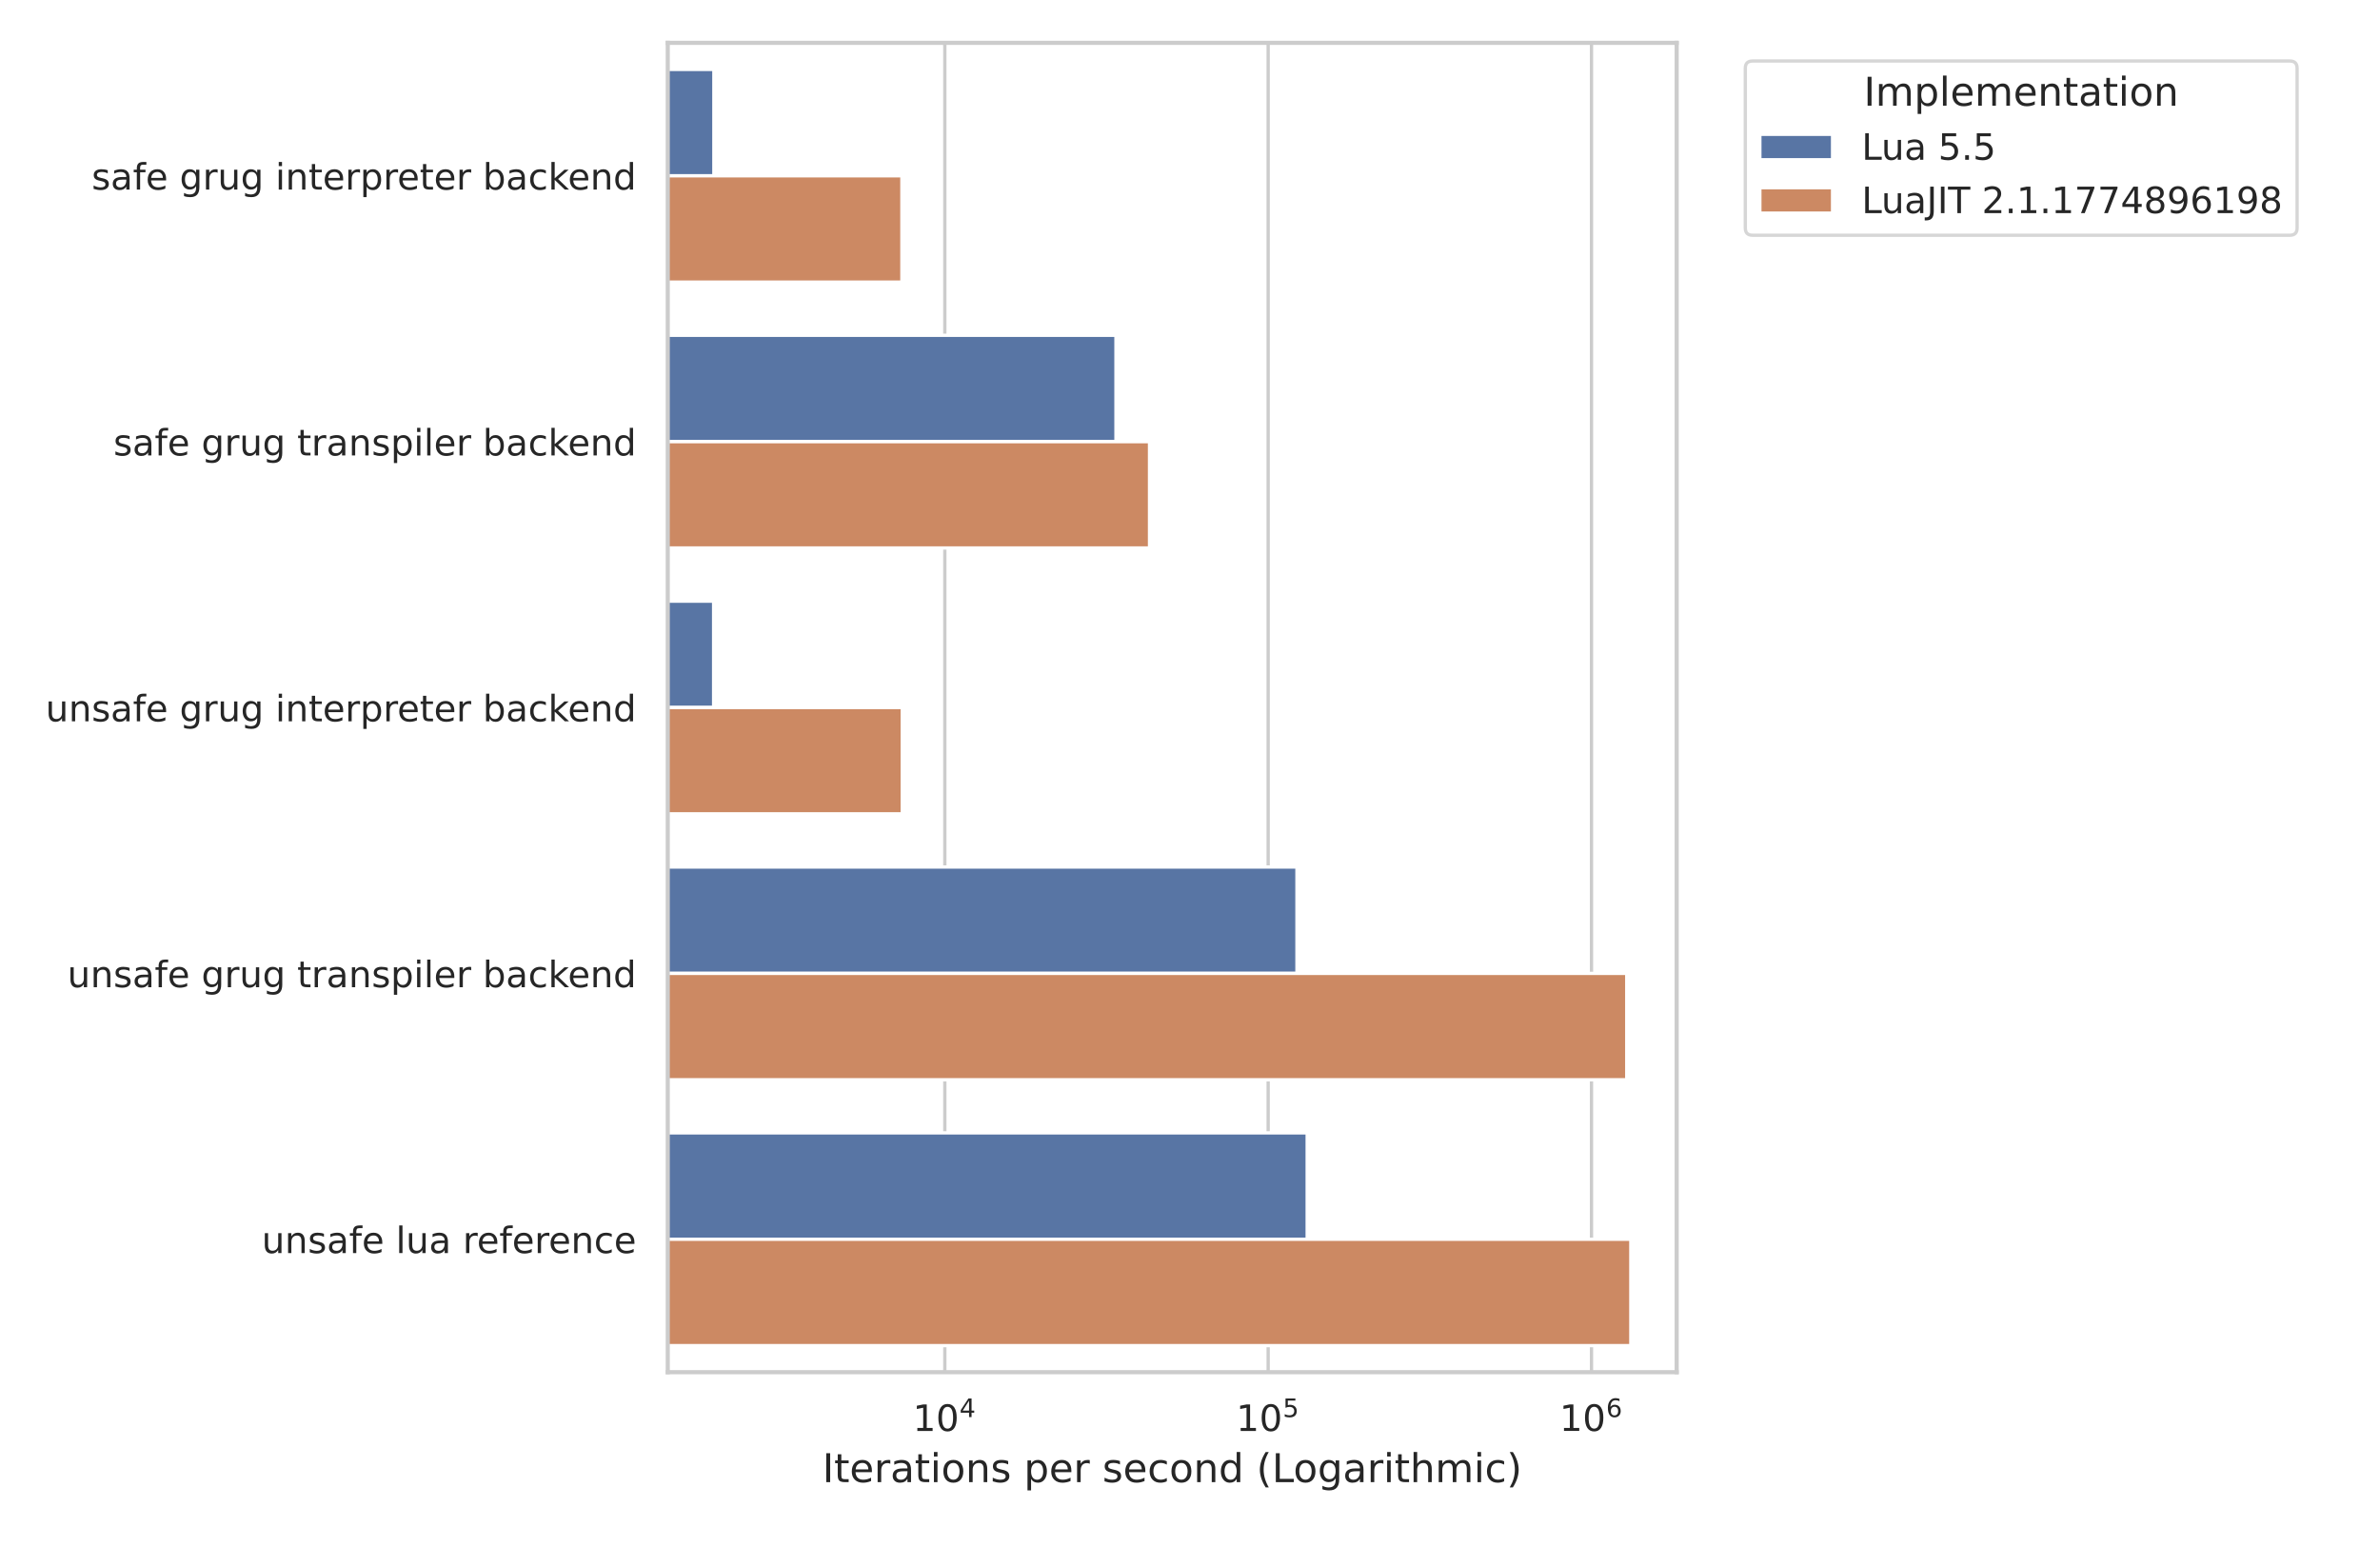
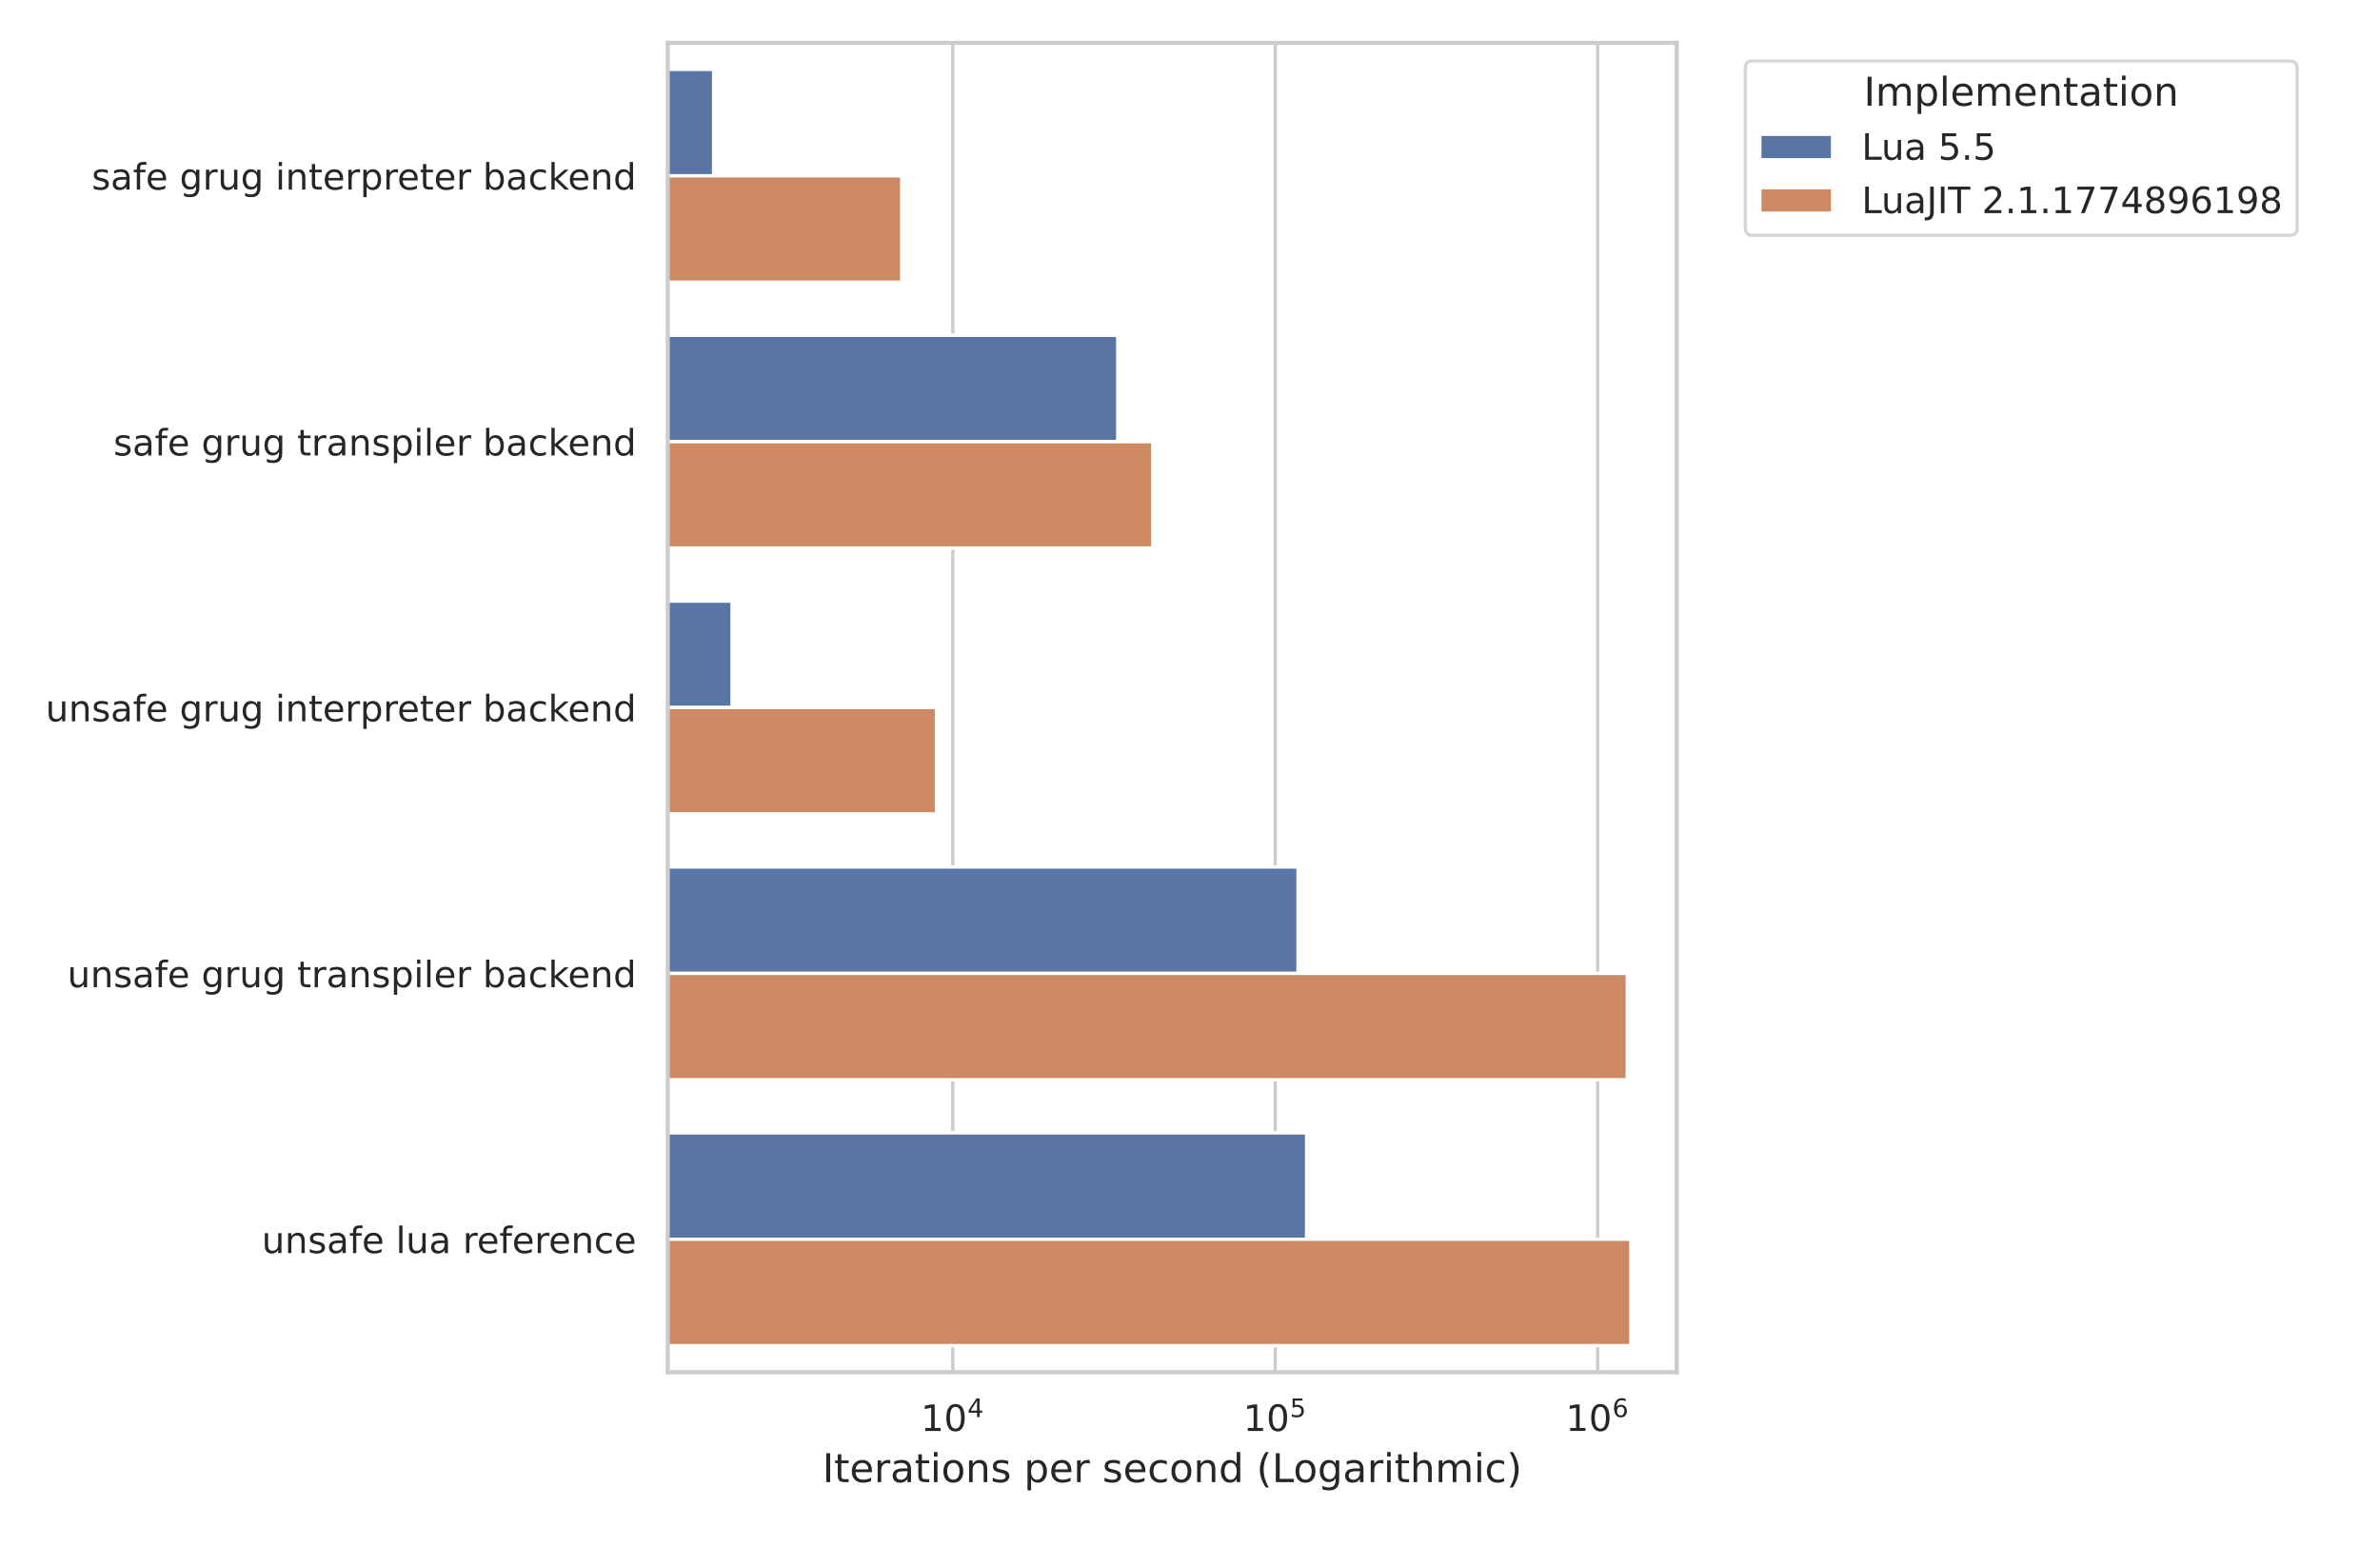
<svg xmlns="http://www.w3.org/2000/svg" xmlns:xlink="http://www.w3.org/1999/xlink" width="720pt" height="468pt" viewBox="0 0 720 468" version="1.1">
  <defs>
    <style type="text/css">*{stroke-linejoin: round; stroke-linecap: butt}</style>
  </defs>
  <g id="figure_1">
    <g id="patch_1">
      <path d="M 0 468  L 720 468  L 720 0  L 0 0  z " style="fill: #ffffff" />
    </g>
    <g id="axes_1">
      <g id="patch_2">
        <path d="M 202.01 415.116  L 507.23 415.116  L 507.23 12.96  L 202.01 12.96  z " style="fill: #ffffff" />
      </g>
      <g id="matplotlib.axis_1">
        <g id="xtick_1">
          <g id="line2d_1">
-             <path d="M 285.831 415.116  L 285.831 12.96  " clip-path="url(#p0e19751a5c)" style="fill: none; stroke: #cccccc; stroke-linecap: round" />
+             <path d="M 288.245 415.116  L 288.245 12.96  " clip-path="url(#p067766d3be)" style="fill: none; stroke: #cccccc; stroke-linecap: round" />
          </g>
          <g id="text_1">
-             <g style="fill: #262626" transform="translate(276.1511 432.9743) scale(0.11 -0.11)">
+             <g style="fill: #262626" transform="translate(278.5652 432.9743) scale(0.11 -0.11)">
              <defs>
                <path id="DejaVuSans-31" d="M 794 531  L 1825 531  L 1825 4091  L 703 3866  L 703 4441  L 1819 4666  L 2450 4666  L 2450 531  L 3481 531  L 3481 0  L 794 0  L 794 531  z " transform="scale(0.015625)" />
                <path id="DejaVuSans-30" d="M 2034 4250  Q 1547 4250 1301 3770  Q 1056 3291 1056 2328  Q 1056 1369 1301 889  Q 1547 409 2034 409  Q 2525 409 2770 889  Q 3016 1369 3016 2328  Q 3016 3291 2770 3770  Q 2525 4250 2034 4250  z M 2034 4750  Q 2819 4750 3233 4129  Q 3647 3509 3647 2328  Q 3647 1150 3233 529  Q 2819 -91 2034 -91  Q 1250 -91 836 529  Q 422 1150 422 2328  Q 422 3509 836 4129  Q 1250 4750 2034 4750  z " transform="scale(0.015625)" />
                <path id="DejaVuSans-34" d="M 2419 4116  L 825 1625  L 2419 1625  L 2419 4116  z M 2253 4666  L 3047 4666  L 3047 1625  L 3713 1625  L 3713 1100  L 3047 1100  L 3047 0  L 2419 0  L 2419 1100  L 313 1100  L 313 1709  L 2253 4666  z " transform="scale(0.015625)" />
              </defs>
              <use xlink:href="#DejaVuSans-31" transform="translate(0 0.684375)" />
              <use xlink:href="#DejaVuSans-30" transform="translate(63.62305 0.684375)" />
              <use xlink:href="#DejaVuSans-34" transform="translate(128.2031 38.96563) scale(0.7)" />
            </g>
          </g>
        </g>
        <g id="xtick_2">
          <g id="line2d_2">
-             <path d="M 383.644 415.116  L 383.644 12.96  " clip-path="url(#p0e19751a5c)" style="fill: none; stroke: #cccccc; stroke-linecap: round" />
+             <path d="M 385.788 415.116  L 385.788 12.96  " clip-path="url(#p067766d3be)" style="fill: none; stroke: #cccccc; stroke-linecap: round" />
          </g>
          <g id="text_2">
-             <g style="fill: #262626" transform="translate(373.9638 432.9743) scale(0.11 -0.11)">
+             <g style="fill: #262626" transform="translate(376.1084 432.9743) scale(0.11 -0.11)">
              <defs>
                <path id="DejaVuSans-35" d="M 691 4666  L 3169 4666  L 3169 4134  L 1269 4134  L 1269 2991  Q 1406 3038 1543 3061  Q 1681 3084 1819 3084  Q 2600 3084 3056 2656  Q 3513 2228 3513 1497  Q 3513 744 3044 326  Q 2575 -91 1722 -91  Q 1428 -91 1123 -41  Q 819 9 494 109  L 494 744  Q 775 591 1075 516  Q 1375 441 1709 441  Q 2250 441 2565 725  Q 2881 1009 2881 1497  Q 2881 1984 2565 2268  Q 2250 2553 1709 2553  Q 1456 2553 1204 2497  Q 953 2441 691 2322  L 691 4666  z " transform="scale(0.015625)" />
              </defs>
              <use xlink:href="#DejaVuSans-31" transform="translate(0 0.684375)" />
              <use xlink:href="#DejaVuSans-30" transform="translate(63.62305 0.684375)" />
              <use xlink:href="#DejaVuSans-35" transform="translate(128.2031 38.96563) scale(0.7)" />
            </g>
          </g>
        </g>
        <g id="xtick_3">
          <g id="line2d_3">
-             <path d="M 481.457 415.116  L 481.457 12.96  " clip-path="url(#p0e19751a5c)" style="fill: none; stroke: #cccccc; stroke-linecap: round" />
+             <path d="M 483.332 415.116  L 483.332 12.96  " clip-path="url(#p067766d3be)" style="fill: none; stroke: #cccccc; stroke-linecap: round" />
          </g>
          <g id="text_3">
-             <g style="fill: #262626" transform="translate(471.7766 432.9743) scale(0.11 -0.11)">
+             <g style="fill: #262626" transform="translate(473.6516 432.9743) scale(0.11 -0.11)">
              <defs>
                <path id="DejaVuSans-36" d="M 2113 2584  Q 1688 2584 1439 2293  Q 1191 2003 1191 1497  Q 1191 994 1439 701  Q 1688 409 2113 409  Q 2538 409 2786 701  Q 3034 994 3034 1497  Q 3034 2003 2786 2293  Q 2538 2584 2113 2584  z M 3366 4563  L 3366 3988  Q 3128 4100 2886 4159  Q 2644 4219 2406 4219  Q 1781 4219 1451 3797  Q 1122 3375 1075 2522  Q 1259 2794 1537 2939  Q 1816 3084 2150 3084  Q 2853 3084 3261 2657  Q 3669 2231 3669 1497  Q 3669 778 3244 343  Q 2819 -91 2113 -91  Q 1303 -91 875 529  Q 447 1150 447 2328  Q 447 3434 972 4092  Q 1497 4750 2381 4750  Q 2619 4750 2861 4703  Q 3103 4656 3366 4563  z " transform="scale(0.015625)" />
              </defs>
              <use xlink:href="#DejaVuSans-31" transform="translate(0 0.765625)" />
              <use xlink:href="#DejaVuSans-30" transform="translate(63.62305 0.765625)" />
              <use xlink:href="#DejaVuSans-36" transform="translate(128.2031 39.04688) scale(0.7)" />
            </g>
          </g>
        </g>
        <g id="xtick_4" />
        <g id="xtick_5" />
        <g id="xtick_6" />
        <g id="xtick_7" />
        <g id="xtick_8" />
        <g id="xtick_9" />
        <g id="xtick_10" />
        <g id="xtick_11" />
        <g id="xtick_12" />
        <g id="xtick_13" />
        <g id="xtick_14" />
        <g id="xtick_15" />
        <g id="xtick_16" />
        <g id="xtick_17" />
        <g id="xtick_18" />
        <g id="xtick_19" />
        <g id="xtick_20" />
        <g id="xtick_21" />
        <g id="xtick_22" />
        <g id="xtick_23" />
        <g id="xtick_24" />
        <g id="xtick_25" />
        <g id="xtick_26" />
        <g id="xtick_27" />
        <g id="text_4">
          <g style="fill: #262626" transform="translate(248.7809 448.3801) scale(0.12 -0.12)">
            <defs>
              <path id="DejaVuSans-49" d="M 628 4666  L 1259 4666  L 1259 0  L 628 0  L 628 4666  z " transform="scale(0.015625)" />
              <path id="DejaVuSans-74" d="M 1172 4494  L 1172 3500  L 2356 3500  L 2356 3053  L 1172 3053  L 1172 1153  Q 1172 725 1289 603  Q 1406 481 1766 481  L 2356 481  L 2356 0  L 1766 0  Q 1100 0 847 248  Q 594 497 594 1153  L 594 3053  L 172 3053  L 172 3500  L 594 3500  L 594 4494  L 1172 4494  z " transform="scale(0.015625)" />
              <path id="DejaVuSans-65" d="M 3597 1894  L 3597 1613  L 953 1613  Q 991 1019 1311 708  Q 1631 397 2203 397  Q 2534 397 2845 478  Q 3156 559 3463 722  L 3463 178  Q 3153 47 2828 -22  Q 2503 -91 2169 -91  Q 1331 -91 842 396  Q 353 884 353 1716  Q 353 2575 817 3079  Q 1281 3584 2069 3584  Q 2775 3584 3186 3129  Q 3597 2675 3597 1894  z M 3022 2063  Q 3016 2534 2758 2815  Q 2500 3097 2075 3097  Q 1594 3097 1305 2825  Q 1016 2553 972 2059  L 3022 2063  z " transform="scale(0.015625)" />
              <path id="DejaVuSans-72" d="M 2631 2963  Q 2534 3019 2420 3045  Q 2306 3072 2169 3072  Q 1681 3072 1420 2755  Q 1159 2438 1159 1844  L 1159 0  L 581 0  L 581 3500  L 1159 3500  L 1159 2956  Q 1341 3275 1631 3429  Q 1922 3584 2338 3584  Q 2397 3584 2469 3576  Q 2541 3569 2628 3553  L 2631 2963  z " transform="scale(0.015625)" />
              <path id="DejaVuSans-61" d="M 2194 1759  Q 1497 1759 1228 1600  Q 959 1441 959 1056  Q 959 750 1161 570  Q 1363 391 1709 391  Q 2188 391 2477 730  Q 2766 1069 2766 1631  L 2766 1759  L 2194 1759  z M 3341 1997  L 3341 0  L 2766 0  L 2766 531  Q 2569 213 2275 61  Q 1981 -91 1556 -91  Q 1019 -91 701 211  Q 384 513 384 1019  Q 384 1609 779 1909  Q 1175 2209 1959 2209  L 2766 2209  L 2766 2266  Q 2766 2663 2505 2880  Q 2244 3097 1772 3097  Q 1472 3097 1187 3025  Q 903 2953 641 2809  L 641 3341  Q 956 3463 1253 3523  Q 1550 3584 1831 3584  Q 2591 3584 2966 3190  Q 3341 2797 3341 1997  z " transform="scale(0.015625)" />
              <path id="DejaVuSans-69" d="M 603 3500  L 1178 3500  L 1178 0  L 603 0  L 603 3500  z M 603 4863  L 1178 4863  L 1178 4134  L 603 4134  L 603 4863  z " transform="scale(0.015625)" />
              <path id="DejaVuSans-6f" d="M 1959 3097  Q 1497 3097 1228 2736  Q 959 2375 959 1747  Q 959 1119 1226 758  Q 1494 397 1959 397  Q 2419 397 2687 759  Q 2956 1122 2956 1747  Q 2956 2369 2687 2733  Q 2419 3097 1959 3097  z M 1959 3584  Q 2709 3584 3137 3096  Q 3566 2609 3566 1747  Q 3566 888 3137 398  Q 2709 -91 1959 -91  Q 1206 -91 779 398  Q 353 888 353 1747  Q 353 2609 779 3096  Q 1206 3584 1959 3584  z " transform="scale(0.015625)" />
              <path id="DejaVuSans-6e" d="M 3513 2113  L 3513 0  L 2938 0  L 2938 2094  Q 2938 2591 2744 2837  Q 2550 3084 2163 3084  Q 1697 3084 1428 2787  Q 1159 2491 1159 1978  L 1159 0  L 581 0  L 581 3500  L 1159 3500  L 1159 2956  Q 1366 3272 1645 3428  Q 1925 3584 2291 3584  Q 2894 3584 3203 3211  Q 3513 2838 3513 2113  z " transform="scale(0.015625)" />
              <path id="DejaVuSans-73" d="M 2834 3397  L 2834 2853  Q 2591 2978 2328 3040  Q 2066 3103 1784 3103  Q 1356 3103 1142 2972  Q 928 2841 928 2578  Q 928 2378 1081 2264  Q 1234 2150 1697 2047  L 1894 2003  Q 2506 1872 2764 1633  Q 3022 1394 3022 966  Q 3022 478 2636 193  Q 2250 -91 1575 -91  Q 1294 -91 989 -36  Q 684 19 347 128  L 347 722  Q 666 556 975 473  Q 1284 391 1588 391  Q 1994 391 2212 530  Q 2431 669 2431 922  Q 2431 1156 2273 1281  Q 2116 1406 1581 1522  L 1381 1569  Q 847 1681 609 1914  Q 372 2147 372 2553  Q 372 3047 722 3315  Q 1072 3584 1716 3584  Q 2034 3584 2315 3537  Q 2597 3491 2834 3397  z " transform="scale(0.015625)" />
              <path id="DejaVuSans-20" transform="scale(0.015625)" />
              <path id="DejaVuSans-70" d="M 1159 525  L 1159 -1331  L 581 -1331  L 581 3500  L 1159 3500  L 1159 2969  Q 1341 3281 1617 3432  Q 1894 3584 2278 3584  Q 2916 3584 3314 3078  Q 3713 2572 3713 1747  Q 3713 922 3314 415  Q 2916 -91 2278 -91  Q 1894 -91 1617 61  Q 1341 213 1159 525  z M 3116 1747  Q 3116 2381 2855 2742  Q 2594 3103 2138 3103  Q 1681 3103 1420 2742  Q 1159 2381 1159 1747  Q 1159 1113 1420 752  Q 1681 391 2138 391  Q 2594 391 2855 752  Q 3116 1113 3116 1747  z " transform="scale(0.015625)" />
              <path id="DejaVuSans-63" d="M 3122 3366  L 3122 2828  Q 2878 2963 2633 3030  Q 2388 3097 2138 3097  Q 1578 3097 1268 2742  Q 959 2388 959 1747  Q 959 1106 1268 751  Q 1578 397 2138 397  Q 2388 397 2633 464  Q 2878 531 3122 666  L 3122 134  Q 2881 22 2623 -34  Q 2366 -91 2075 -91  Q 1284 -91 818 406  Q 353 903 353 1747  Q 353 2603 823 3093  Q 1294 3584 2113 3584  Q 2378 3584 2631 3529  Q 2884 3475 3122 3366  z " transform="scale(0.015625)" />
              <path id="DejaVuSans-64" d="M 2906 2969  L 2906 4863  L 3481 4863  L 3481 0  L 2906 0  L 2906 525  Q 2725 213 2448 61  Q 2172 -91 1784 -91  Q 1150 -91 751 415  Q 353 922 353 1747  Q 353 2572 751 3078  Q 1150 3584 1784 3584  Q 2172 3584 2448 3432  Q 2725 3281 2906 2969  z M 947 1747  Q 947 1113 1208 752  Q 1469 391 1925 391  Q 2381 391 2643 752  Q 2906 1113 2906 1747  Q 2906 2381 2643 2742  Q 2381 3103 1925 3103  Q 1469 3103 1208 2742  Q 947 2381 947 1747  z " transform="scale(0.015625)" />
              <path id="DejaVuSans-28" d="M 1984 4856  Q 1566 4138 1362 3434  Q 1159 2731 1159 2009  Q 1159 1288 1364 580  Q 1569 -128 1984 -844  L 1484 -844  Q 1016 -109 783 600  Q 550 1309 550 2009  Q 550 2706 781 3412  Q 1013 4119 1484 4856  L 1984 4856  z " transform="scale(0.015625)" />
              <path id="DejaVuSans-4c" d="M 628 4666  L 1259 4666  L 1259 531  L 3531 531  L 3531 0  L 628 0  L 628 4666  z " transform="scale(0.015625)" />
              <path id="DejaVuSans-67" d="M 2906 1791  Q 2906 2416 2648 2759  Q 2391 3103 1925 3103  Q 1463 3103 1205 2759  Q 947 2416 947 1791  Q 947 1169 1205 825  Q 1463 481 1925 481  Q 2391 481 2648 825  Q 2906 1169 2906 1791  z M 3481 434  Q 3481 -459 3084 -895  Q 2688 -1331 1869 -1331  Q 1566 -1331 1297 -1286  Q 1028 -1241 775 -1147  L 775 -588  Q 1028 -725 1275 -790  Q 1522 -856 1778 -856  Q 2344 -856 2625 -561  Q 2906 -266 2906 331  L 2906 616  Q 2728 306 2450 153  Q 2172 0 1784 0  Q 1141 0 747 490  Q 353 981 353 1791  Q 353 2603 747 3093  Q 1141 3584 1784 3584  Q 2172 3584 2450 3431  Q 2728 3278 2906 2969  L 2906 3500  L 3481 3500  L 3481 434  z " transform="scale(0.015625)" />
              <path id="DejaVuSans-68" d="M 3513 2113  L 3513 0  L 2938 0  L 2938 2094  Q 2938 2591 2744 2837  Q 2550 3084 2163 3084  Q 1697 3084 1428 2787  Q 1159 2491 1159 1978  L 1159 0  L 581 0  L 581 4863  L 1159 4863  L 1159 2956  Q 1366 3272 1645 3428  Q 1925 3584 2291 3584  Q 2894 3584 3203 3211  Q 3513 2838 3513 2113  z " transform="scale(0.015625)" />
              <path id="DejaVuSans-6d" d="M 3328 2828  Q 3544 3216 3844 3400  Q 4144 3584 4550 3584  Q 5097 3584 5394 3201  Q 5691 2819 5691 2113  L 5691 0  L 5113 0  L 5113 2094  Q 5113 2597 4934 2840  Q 4756 3084 4391 3084  Q 3944 3084 3684 2787  Q 3425 2491 3425 1978  L 3425 0  L 2847 0  L 2847 2094  Q 2847 2600 2669 2842  Q 2491 3084 2119 3084  Q 1678 3084 1418 2786  Q 1159 2488 1159 1978  L 1159 0  L 581 0  L 581 3500  L 1159 3500  L 1159 2956  Q 1356 3278 1631 3431  Q 1906 3584 2284 3584  Q 2666 3584 2933 3390  Q 3200 3197 3328 2828  z " transform="scale(0.015625)" />
              <path id="DejaVuSans-29" d="M 513 4856  L 1013 4856  Q 1481 4119 1714 3412  Q 1947 2706 1947 2009  Q 1947 1309 1714 600  Q 1481 -109 1013 -844  L 513 -844  Q 928 -128 1133 580  Q 1338 1288 1338 2009  Q 1338 2731 1133 3434  Q 928 4138 513 4856  z " transform="scale(0.015625)" />
            </defs>
            <use xlink:href="#DejaVuSans-49" />
            <use xlink:href="#DejaVuSans-74" transform="translate(29.49219 0)" />
            <use xlink:href="#DejaVuSans-65" transform="translate(68.70117 0)" />
            <use xlink:href="#DejaVuSans-72" transform="translate(130.2246 0)" />
            <use xlink:href="#DejaVuSans-61" transform="translate(171.3379 0)" />
            <use xlink:href="#DejaVuSans-74" transform="translate(232.6172 0)" />
            <use xlink:href="#DejaVuSans-69" transform="translate(271.8262 0)" />
            <use xlink:href="#DejaVuSans-6f" transform="translate(299.6094 0)" />
            <use xlink:href="#DejaVuSans-6e" transform="translate(360.791 0)" />
            <use xlink:href="#DejaVuSans-73" transform="translate(424.1699 0)" />
            <use xlink:href="#DejaVuSans-20" transform="translate(476.2695 0)" />
            <use xlink:href="#DejaVuSans-70" transform="translate(508.0566 0)" />
            <use xlink:href="#DejaVuSans-65" transform="translate(571.5332 0)" />
            <use xlink:href="#DejaVuSans-72" transform="translate(633.0566 0)" />
            <use xlink:href="#DejaVuSans-20" transform="translate(674.1699 0)" />
            <use xlink:href="#DejaVuSans-73" transform="translate(705.957 0)" />
            <use xlink:href="#DejaVuSans-65" transform="translate(758.0566 0)" />
            <use xlink:href="#DejaVuSans-63" transform="translate(819.5801 0)" />
            <use xlink:href="#DejaVuSans-6f" transform="translate(874.5605 0)" />
            <use xlink:href="#DejaVuSans-6e" transform="translate(935.7422 0)" />
            <use xlink:href="#DejaVuSans-64" transform="translate(999.1211 0)" />
            <use xlink:href="#DejaVuSans-20" transform="translate(1062.598 0)" />
            <use xlink:href="#DejaVuSans-28" transform="translate(1094.385 0)" />
            <use xlink:href="#DejaVuSans-4c" transform="translate(1133.398 0)" />
            <use xlink:href="#DejaVuSans-6f" transform="translate(1187.361 0)" />
            <use xlink:href="#DejaVuSans-67" transform="translate(1248.543 0)" />
            <use xlink:href="#DejaVuSans-61" transform="translate(1312.02 0)" />
            <use xlink:href="#DejaVuSans-72" transform="translate(1373.299 0)" />
            <use xlink:href="#DejaVuSans-69" transform="translate(1414.412 0)" />
            <use xlink:href="#DejaVuSans-74" transform="translate(1442.195 0)" />
            <use xlink:href="#DejaVuSans-68" transform="translate(1481.404 0)" />
            <use xlink:href="#DejaVuSans-6d" transform="translate(1544.783 0)" />
            <use xlink:href="#DejaVuSans-69" transform="translate(1642.195 0)" />
            <use xlink:href="#DejaVuSans-63" transform="translate(1669.979 0)" />
            <use xlink:href="#DejaVuSans-29" transform="translate(1724.959 0)" />
          </g>
        </g>
      </g>
      <g id="matplotlib.axis_2">
        <g id="ytick_1">
          <g id="text_5">
            <g style="fill: #262626" transform="translate(27.72484 57.35474) scale(0.11 -0.11)">
              <defs>
                <path id="DejaVuSans-66" d="M 2375 4863  L 2375 4384  L 1825 4384  Q 1516 4384 1395 4259  Q 1275 4134 1275 3809  L 1275 3500  L 2222 3500  L 2222 3053  L 1275 3053  L 1275 0  L 697 0  L 697 3053  L 147 3053  L 147 3500  L 697 3500  L 697 3744  Q 697 4328 969 4595  Q 1241 4863 1831 4863  L 2375 4863  z " transform="scale(0.015625)" />
                <path id="DejaVuSans-75" d="M 544 1381  L 544 3500  L 1119 3500  L 1119 1403  Q 1119 906 1312 657  Q 1506 409 1894 409  Q 2359 409 2629 706  Q 2900 1003 2900 1516  L 2900 3500  L 3475 3500  L 3475 0  L 2900 0  L 2900 538  Q 2691 219 2414 64  Q 2138 -91 1772 -91  Q 1169 -91 856 284  Q 544 659 544 1381  z M 1991 3584  L 1991 3584  z " transform="scale(0.015625)" />
                <path id="DejaVuSans-62" d="M 3116 1747  Q 3116 2381 2855 2742  Q 2594 3103 2138 3103  Q 1681 3103 1420 2742  Q 1159 2381 1159 1747  Q 1159 1113 1420 752  Q 1681 391 2138 391  Q 2594 391 2855 752  Q 3116 1113 3116 1747  z M 1159 2969  Q 1341 3281 1617 3432  Q 1894 3584 2278 3584  Q 2916 3584 3314 3078  Q 3713 2572 3713 1747  Q 3713 922 3314 415  Q 2916 -91 2278 -91  Q 1894 -91 1617 61  Q 1341 213 1159 525  L 1159 0  L 581 0  L 581 4863  L 1159 4863  L 1159 2969  z " transform="scale(0.015625)" />
                <path id="DejaVuSans-6b" d="M 581 4863  L 1159 4863  L 1159 1991  L 2875 3500  L 3609 3500  L 1753 1863  L 3688 0  L 2938 0  L 1159 1709  L 1159 0  L 581 0  L 581 4863  z " transform="scale(0.015625)" />
              </defs>
              <use xlink:href="#DejaVuSans-73" />
              <use xlink:href="#DejaVuSans-61" transform="translate(52.09961 0)" />
              <use xlink:href="#DejaVuSans-66" transform="translate(113.3789 0)" />
              <use xlink:href="#DejaVuSans-65" transform="translate(148.584 0)" />
              <use xlink:href="#DejaVuSans-20" transform="translate(210.1074 0)" />
              <use xlink:href="#DejaVuSans-67" transform="translate(241.8945 0)" />
              <use xlink:href="#DejaVuSans-72" transform="translate(305.3711 0)" />
              <use xlink:href="#DejaVuSans-75" transform="translate(346.4844 0)" />
              <use xlink:href="#DejaVuSans-67" transform="translate(409.8633 0)" />
              <use xlink:href="#DejaVuSans-20" transform="translate(473.3398 0)" />
              <use xlink:href="#DejaVuSans-69" transform="translate(505.127 0)" />
              <use xlink:href="#DejaVuSans-6e" transform="translate(532.9102 0)" />
              <use xlink:href="#DejaVuSans-74" transform="translate(596.2891 0)" />
              <use xlink:href="#DejaVuSans-65" transform="translate(635.498 0)" />
              <use xlink:href="#DejaVuSans-72" transform="translate(697.0215 0)" />
              <use xlink:href="#DejaVuSans-70" transform="translate(738.1348 0)" />
              <use xlink:href="#DejaVuSans-72" transform="translate(801.6113 0)" />
              <use xlink:href="#DejaVuSans-65" transform="translate(840.4746 0)" />
              <use xlink:href="#DejaVuSans-74" transform="translate(901.998 0)" />
              <use xlink:href="#DejaVuSans-65" transform="translate(941.207 0)" />
              <use xlink:href="#DejaVuSans-72" transform="translate(1002.73 0)" />
              <use xlink:href="#DejaVuSans-20" transform="translate(1043.844 0)" />
              <use xlink:href="#DejaVuSans-62" transform="translate(1075.631 0)" />
              <use xlink:href="#DejaVuSans-61" transform="translate(1139.107 0)" />
              <use xlink:href="#DejaVuSans-63" transform="translate(1200.387 0)" />
              <use xlink:href="#DejaVuSans-6b" transform="translate(1255.367 0)" />
              <use xlink:href="#DejaVuSans-65" transform="translate(1309.652 0)" />
              <use xlink:href="#DejaVuSans-6e" transform="translate(1371.176 0)" />
              <use xlink:href="#DejaVuSans-64" transform="translate(1434.555 0)" />
            </g>
          </g>
        </g>
        <g id="ytick_2">
          <g id="text_6">
            <g style="fill: #262626" transform="translate(34.32141 137.7859) scale(0.11 -0.11)">
              <defs>
                <path id="DejaVuSans-6c" d="M 603 4863  L 1178 4863  L 1178 0  L 603 0  L 603 4863  z " transform="scale(0.015625)" />
              </defs>
              <use xlink:href="#DejaVuSans-73" />
              <use xlink:href="#DejaVuSans-61" transform="translate(52.09961 0)" />
              <use xlink:href="#DejaVuSans-66" transform="translate(113.3789 0)" />
              <use xlink:href="#DejaVuSans-65" transform="translate(148.584 0)" />
              <use xlink:href="#DejaVuSans-20" transform="translate(210.1074 0)" />
              <use xlink:href="#DejaVuSans-67" transform="translate(241.8945 0)" />
              <use xlink:href="#DejaVuSans-72" transform="translate(305.3711 0)" />
              <use xlink:href="#DejaVuSans-75" transform="translate(346.4844 0)" />
              <use xlink:href="#DejaVuSans-67" transform="translate(409.8633 0)" />
              <use xlink:href="#DejaVuSans-20" transform="translate(473.3398 0)" />
              <use xlink:href="#DejaVuSans-74" transform="translate(505.127 0)" />
              <use xlink:href="#DejaVuSans-72" transform="translate(544.3359 0)" />
              <use xlink:href="#DejaVuSans-61" transform="translate(585.4492 0)" />
              <use xlink:href="#DejaVuSans-6e" transform="translate(646.7285 0)" />
              <use xlink:href="#DejaVuSans-73" transform="translate(710.1074 0)" />
              <use xlink:href="#DejaVuSans-70" transform="translate(762.207 0)" />
              <use xlink:href="#DejaVuSans-69" transform="translate(825.6836 0)" />
              <use xlink:href="#DejaVuSans-6c" transform="translate(853.4668 0)" />
              <use xlink:href="#DejaVuSans-65" transform="translate(881.25 0)" />
              <use xlink:href="#DejaVuSans-72" transform="translate(942.7734 0)" />
              <use xlink:href="#DejaVuSans-20" transform="translate(983.8867 0)" />
              <use xlink:href="#DejaVuSans-62" transform="translate(1015.674 0)" />
              <use xlink:href="#DejaVuSans-61" transform="translate(1079.15 0)" />
              <use xlink:href="#DejaVuSans-63" transform="translate(1140.43 0)" />
              <use xlink:href="#DejaVuSans-6b" transform="translate(1195.41 0)" />
              <use xlink:href="#DejaVuSans-65" transform="translate(1249.695 0)" />
              <use xlink:href="#DejaVuSans-6e" transform="translate(1311.219 0)" />
              <use xlink:href="#DejaVuSans-64" transform="translate(1374.598 0)" />
            </g>
          </g>
        </g>
        <g id="ytick_3">
          <g id="text_7">
            <g style="fill: #262626" transform="translate(13.78234 218.2171) scale(0.11 -0.11)">
              <use xlink:href="#DejaVuSans-75" />
              <use xlink:href="#DejaVuSans-6e" transform="translate(63.37891 0)" />
              <use xlink:href="#DejaVuSans-73" transform="translate(126.7578 0)" />
              <use xlink:href="#DejaVuSans-61" transform="translate(178.8574 0)" />
              <use xlink:href="#DejaVuSans-66" transform="translate(240.1367 0)" />
              <use xlink:href="#DejaVuSans-65" transform="translate(275.3418 0)" />
              <use xlink:href="#DejaVuSans-20" transform="translate(336.8652 0)" />
              <use xlink:href="#DejaVuSans-67" transform="translate(368.6523 0)" />
              <use xlink:href="#DejaVuSans-72" transform="translate(432.1289 0)" />
              <use xlink:href="#DejaVuSans-75" transform="translate(473.2422 0)" />
              <use xlink:href="#DejaVuSans-67" transform="translate(536.6211 0)" />
              <use xlink:href="#DejaVuSans-20" transform="translate(600.0977 0)" />
              <use xlink:href="#DejaVuSans-69" transform="translate(631.8848 0)" />
              <use xlink:href="#DejaVuSans-6e" transform="translate(659.668 0)" />
              <use xlink:href="#DejaVuSans-74" transform="translate(723.0469 0)" />
              <use xlink:href="#DejaVuSans-65" transform="translate(762.2559 0)" />
              <use xlink:href="#DejaVuSans-72" transform="translate(823.7793 0)" />
              <use xlink:href="#DejaVuSans-70" transform="translate(864.8926 0)" />
              <use xlink:href="#DejaVuSans-72" transform="translate(928.3691 0)" />
              <use xlink:href="#DejaVuSans-65" transform="translate(967.2324 0)" />
              <use xlink:href="#DejaVuSans-74" transform="translate(1028.756 0)" />
              <use xlink:href="#DejaVuSans-65" transform="translate(1067.965 0)" />
              <use xlink:href="#DejaVuSans-72" transform="translate(1129.488 0)" />
              <use xlink:href="#DejaVuSans-20" transform="translate(1170.602 0)" />
              <use xlink:href="#DejaVuSans-62" transform="translate(1202.389 0)" />
              <use xlink:href="#DejaVuSans-61" transform="translate(1265.865 0)" />
              <use xlink:href="#DejaVuSans-63" transform="translate(1327.145 0)" />
              <use xlink:href="#DejaVuSans-6b" transform="translate(1382.125 0)" />
              <use xlink:href="#DejaVuSans-65" transform="translate(1436.41 0)" />
              <use xlink:href="#DejaVuSans-6e" transform="translate(1497.934 0)" />
              <use xlink:href="#DejaVuSans-64" transform="translate(1561.312 0)" />
            </g>
          </g>
        </g>
        <g id="ytick_4">
          <g id="text_8">
            <g style="fill: #262626" transform="translate(20.37891 298.6483) scale(0.11 -0.11)">
              <use xlink:href="#DejaVuSans-75" />
              <use xlink:href="#DejaVuSans-6e" transform="translate(63.37891 0)" />
              <use xlink:href="#DejaVuSans-73" transform="translate(126.7578 0)" />
              <use xlink:href="#DejaVuSans-61" transform="translate(178.8574 0)" />
              <use xlink:href="#DejaVuSans-66" transform="translate(240.1367 0)" />
              <use xlink:href="#DejaVuSans-65" transform="translate(275.3418 0)" />
              <use xlink:href="#DejaVuSans-20" transform="translate(336.8652 0)" />
              <use xlink:href="#DejaVuSans-67" transform="translate(368.6523 0)" />
              <use xlink:href="#DejaVuSans-72" transform="translate(432.1289 0)" />
              <use xlink:href="#DejaVuSans-75" transform="translate(473.2422 0)" />
              <use xlink:href="#DejaVuSans-67" transform="translate(536.6211 0)" />
              <use xlink:href="#DejaVuSans-20" transform="translate(600.0977 0)" />
              <use xlink:href="#DejaVuSans-74" transform="translate(631.8848 0)" />
              <use xlink:href="#DejaVuSans-72" transform="translate(671.0938 0)" />
              <use xlink:href="#DejaVuSans-61" transform="translate(712.207 0)" />
              <use xlink:href="#DejaVuSans-6e" transform="translate(773.4863 0)" />
              <use xlink:href="#DejaVuSans-73" transform="translate(836.8652 0)" />
              <use xlink:href="#DejaVuSans-70" transform="translate(888.9648 0)" />
              <use xlink:href="#DejaVuSans-69" transform="translate(952.4414 0)" />
              <use xlink:href="#DejaVuSans-6c" transform="translate(980.2246 0)" />
              <use xlink:href="#DejaVuSans-65" transform="translate(1008.008 0)" />
              <use xlink:href="#DejaVuSans-72" transform="translate(1069.531 0)" />
              <use xlink:href="#DejaVuSans-20" transform="translate(1110.645 0)" />
              <use xlink:href="#DejaVuSans-62" transform="translate(1142.432 0)" />
              <use xlink:href="#DejaVuSans-61" transform="translate(1205.908 0)" />
              <use xlink:href="#DejaVuSans-63" transform="translate(1267.188 0)" />
              <use xlink:href="#DejaVuSans-6b" transform="translate(1322.168 0)" />
              <use xlink:href="#DejaVuSans-65" transform="translate(1376.453 0)" />
              <use xlink:href="#DejaVuSans-6e" transform="translate(1437.977 0)" />
              <use xlink:href="#DejaVuSans-64" transform="translate(1501.355 0)" />
            </g>
          </g>
        </g>
        <g id="ytick_5">
          <g id="text_9">
            <g style="fill: #262626" transform="translate(79.18078 379.0795) scale(0.11 -0.11)">
              <use xlink:href="#DejaVuSans-75" />
              <use xlink:href="#DejaVuSans-6e" transform="translate(63.37891 0)" />
              <use xlink:href="#DejaVuSans-73" transform="translate(126.7578 0)" />
              <use xlink:href="#DejaVuSans-61" transform="translate(178.8574 0)" />
              <use xlink:href="#DejaVuSans-66" transform="translate(240.1367 0)" />
              <use xlink:href="#DejaVuSans-65" transform="translate(275.3418 0)" />
              <use xlink:href="#DejaVuSans-20" transform="translate(336.8652 0)" />
              <use xlink:href="#DejaVuSans-6c" transform="translate(368.6523 0)" />
              <use xlink:href="#DejaVuSans-75" transform="translate(396.4355 0)" />
              <use xlink:href="#DejaVuSans-61" transform="translate(459.8145 0)" />
              <use xlink:href="#DejaVuSans-20" transform="translate(521.0938 0)" />
              <use xlink:href="#DejaVuSans-72" transform="translate(552.8809 0)" />
              <use xlink:href="#DejaVuSans-65" transform="translate(591.7441 0)" />
              <use xlink:href="#DejaVuSans-66" transform="translate(653.2676 0)" />
              <use xlink:href="#DejaVuSans-65" transform="translate(688.4727 0)" />
              <use xlink:href="#DejaVuSans-72" transform="translate(749.9961 0)" />
              <use xlink:href="#DejaVuSans-65" transform="translate(788.8594 0)" />
              <use xlink:href="#DejaVuSans-6e" transform="translate(850.3828 0)" />
              <use xlink:href="#DejaVuSans-63" transform="translate(913.7617 0)" />
              <use xlink:href="#DejaVuSans-65" transform="translate(968.7422 0)" />
            </g>
          </g>
        </g>
      </g>
      <g id="patch_3">
-         <path d="M -97918.211 21.003  L 215.96 21.003  L 215.96 53.176  L -97918.211 53.176  z " clip-path="url(#p0e19751a5c)" style="fill: #5875a4; stroke: #ffffff; stroke-linejoin: miter" />
+         <path d="M -97645.116 21.003  L 215.884 21.003  L 215.884 53.176  L -97645.116 53.176  z " clip-path="url(#p067766d3be)" style="fill: #5875a4; stroke: #ffffff; stroke-linejoin: miter" />
      </g>
      <g id="patch_4">
-         <path d="M -97918.211 101.434  L 337.6 101.434  L 337.6 133.607  L -97918.211 133.607  z " clip-path="url(#p0e19751a5c)" style="fill: #5875a4; stroke: #ffffff; stroke-linejoin: miter" />
+         <path d="M -97645.116 101.434  L 338.136 101.434  L 338.136 133.607  L -97645.116 133.607  z " clip-path="url(#p067766d3be)" style="fill: #5875a4; stroke: #ffffff; stroke-linejoin: miter" />
      </g>
      <g id="patch_5">
-         <path d="M -97918.211 181.866  L 215.884 181.866  L 215.884 214.038  L -97918.211 214.038  z " clip-path="url(#p0e19751a5c)" style="fill: #5875a4; stroke: #ffffff; stroke-linejoin: miter" />
+         <path d="M -97645.116 181.866  L 221.448 181.866  L 221.448 214.038  L -97645.116 214.038  z " clip-path="url(#p067766d3be)" style="fill: #5875a4; stroke: #ffffff; stroke-linejoin: miter" />
      </g>
      <g id="patch_6">
-         <path d="M -97918.211 262.297  L 392.356 262.297  L 392.356 294.469  L -97918.211 294.469  z " clip-path="url(#p0e19751a5c)" style="fill: #5875a4; stroke: #ffffff; stroke-linejoin: miter" />
+         <path d="M -97645.116 262.297  L 392.668 262.297  L 392.668 294.469  L -97645.116 294.469  z " clip-path="url(#p067766d3be)" style="fill: #5875a4; stroke: #ffffff; stroke-linejoin: miter" />
      </g>
      <g id="patch_7">
-         <path d="M -97918.211 342.728  L 395.449 342.728  L 395.449 374.9  L -97918.211 374.9  z " clip-path="url(#p0e19751a5c)" style="fill: #5875a4; stroke: #ffffff; stroke-linejoin: miter" />
+         <path d="M -97645.116 342.728  L 395.272 342.728  L 395.272 374.9  L -97645.116 374.9  z " clip-path="url(#p067766d3be)" style="fill: #5875a4; stroke: #ffffff; stroke-linejoin: miter" />
      </g>
      <g id="patch_8">
-         <path d="M -97918.211 53.176  L 272.842 53.176  L 272.842 85.348  L -97918.211 85.348  z " clip-path="url(#p0e19751a5c)" style="fill: #cc8963; stroke: #ffffff; stroke-linejoin: miter" />
+         <path d="M -97645.116 53.176  L 272.785 53.176  L 272.785 85.348  L -97645.116 85.348  z " clip-path="url(#p067766d3be)" style="fill: #cc8963; stroke: #ffffff; stroke-linejoin: miter" />
      </g>
      <g id="patch_9">
-         <path d="M -97918.211 133.607  L 347.755 133.607  L 347.755 165.779  L -97918.211 165.779  z " clip-path="url(#p0e19751a5c)" style="fill: #cc8963; stroke: #ffffff; stroke-linejoin: miter" />
+         <path d="M -97645.116 133.607  L 348.727 133.607  L 348.727 165.779  L -97645.116 165.779  z " clip-path="url(#p067766d3be)" style="fill: #cc8963; stroke: #ffffff; stroke-linejoin: miter" />
      </g>
      <g id="patch_10">
-         <path d="M -97918.211 214.038  L 272.952 214.038  L 272.952 246.21  L -97918.211 246.21  z " clip-path="url(#p0e19751a5c)" style="fill: #cc8963; stroke: #ffffff; stroke-linejoin: miter" />
+         <path d="M -97645.116 214.038  L 283.296 214.038  L 283.296 246.21  L -97645.116 246.21  z " clip-path="url(#p067766d3be)" style="fill: #cc8963; stroke: #ffffff; stroke-linejoin: miter" />
      </g>
      <g id="patch_11">
-         <path d="M -97918.211 294.469  L 492.129 294.469  L 492.129 326.642  L -97918.211 326.642  z " clip-path="url(#p0e19751a5c)" style="fill: #cc8963; stroke: #ffffff; stroke-linejoin: miter" />
+         <path d="M -97645.116 294.469  L 492.282 294.469  L 492.282 326.642  L -97645.116 326.642  z " clip-path="url(#p067766d3be)" style="fill: #cc8963; stroke: #ffffff; stroke-linejoin: miter" />
      </g>
      <g id="patch_12">
-         <path d="M -97918.211 374.9  L 493.356 374.9  L 493.356 407.073  L -97918.211 407.073  z " clip-path="url(#p0e19751a5c)" style="fill: #cc8963; stroke: #ffffff; stroke-linejoin: miter" />
+         <path d="M -97645.116 374.9  L 493.356 374.9  L 493.356 407.073  L -97645.116 407.073  z " clip-path="url(#p067766d3be)" style="fill: #cc8963; stroke: #ffffff; stroke-linejoin: miter" />
      </g>
      <g id="patch_13">
-         <path d="M -97918.211 53.176  L -97918.211 53.176  L -97918.211 53.176  L -97918.211 53.176  z " clip-path="url(#p0e19751a5c)" style="fill: #5875a4; stroke: #ffffff; stroke-linejoin: miter" />
+         <path d="M -97645.116 53.176  L -97645.116 53.176  L -97645.116 53.176  L -97645.116 53.176  z " clip-path="url(#p067766d3be)" style="fill: #5875a4; stroke: #ffffff; stroke-linejoin: miter" />
      </g>
      <g id="patch_14">
-         <path d="M -97918.211 53.176  L -97918.211 53.176  L -97918.211 53.176  L -97918.211 53.176  z " clip-path="url(#p0e19751a5c)" style="fill: #cc8963; stroke: #ffffff; stroke-linejoin: miter" />
+         <path d="M -97645.116 53.176  L -97645.116 53.176  L -97645.116 53.176  L -97645.116 53.176  z " clip-path="url(#p067766d3be)" style="fill: #cc8963; stroke: #ffffff; stroke-linejoin: miter" />
      </g>
      <g id="patch_15">
        <path d="M 202.01 415.116  L 202.01 12.96  " style="fill: none; stroke: #cccccc; stroke-width: 1.25; stroke-linejoin: miter; stroke-linecap: square" />
      </g>
      <g id="patch_16">
        <path d="M 507.23 415.116  L 507.23 12.96  " style="fill: none; stroke: #cccccc; stroke-width: 1.25; stroke-linejoin: miter; stroke-linecap: square" />
      </g>
      <g id="patch_17">
        <path d="M 202.01 415.116  L 507.23 415.116  " style="fill: none; stroke: #cccccc; stroke-width: 1.25; stroke-linejoin: miter; stroke-linecap: square" />
      </g>
      <g id="patch_18">
        <path d="M 202.01 12.96  L 507.23 12.96  " style="fill: none; stroke: #cccccc; stroke-width: 1.25; stroke-linejoin: miter; stroke-linecap: square" />
      </g>
      <g id="legend_1">
        <g id="patch_19">
          <path d="M 530.191 71.166  L 692.721 71.166  Q 694.921 71.166 694.921 68.966  L 694.921 20.66  Q 694.921 18.46 692.721 18.46  L 530.191 18.46  Q 527.991 18.46 527.991 20.66  L 527.991 68.966  Q 527.991 71.166 530.191 71.166  z " style="fill: #ffffff; opacity: 0.8; stroke: #cccccc; stroke-linejoin: miter" />
        </g>
        <g id="text_10">
          <g style="fill: #262626" transform="translate(563.8133 31.97812) scale(0.12 -0.12)">
            <use xlink:href="#DejaVuSans-49" />
            <use xlink:href="#DejaVuSans-6d" transform="translate(29.49219 0)" />
            <use xlink:href="#DejaVuSans-70" transform="translate(126.9043 0)" />
            <use xlink:href="#DejaVuSans-6c" transform="translate(190.3809 0)" />
            <use xlink:href="#DejaVuSans-65" transform="translate(218.1641 0)" />
            <use xlink:href="#DejaVuSans-6d" transform="translate(279.6875 0)" />
            <use xlink:href="#DejaVuSans-65" transform="translate(377.0996 0)" />
            <use xlink:href="#DejaVuSans-6e" transform="translate(438.623 0)" />
            <use xlink:href="#DejaVuSans-74" transform="translate(502.002 0)" />
            <use xlink:href="#DejaVuSans-61" transform="translate(541.2109 0)" />
            <use xlink:href="#DejaVuSans-74" transform="translate(602.4902 0)" />
            <use xlink:href="#DejaVuSans-69" transform="translate(641.6992 0)" />
            <use xlink:href="#DejaVuSans-6f" transform="translate(669.4824 0)" />
            <use xlink:href="#DejaVuSans-6e" transform="translate(730.6641 0)" />
          </g>
        </g>
        <g id="patch_20">
          <path d="M 532.391 48.332  L 554.391 48.332  L 554.391 40.632  L 532.391 40.632  z " style="fill: #5875a4; stroke: #ffffff; stroke-linejoin: miter" />
        </g>
        <g id="text_11">
          <g style="fill: #262626" transform="translate(563.191 48.33203) scale(0.11 -0.11)">
            <defs>
              <path id="DejaVuSans-2e" d="M 684 794  L 1344 794  L 1344 0  L 684 0  L 684 794  z " transform="scale(0.015625)" />
            </defs>
            <use xlink:href="#DejaVuSans-4c" />
            <use xlink:href="#DejaVuSans-75" transform="translate(53.96289 0)" />
            <use xlink:href="#DejaVuSans-61" transform="translate(117.3418 0)" />
            <use xlink:href="#DejaVuSans-20" transform="translate(178.6211 0)" />
            <use xlink:href="#DejaVuSans-35" transform="translate(210.4082 0)" />
            <use xlink:href="#DejaVuSans-2e" transform="translate(274.0312 0)" />
            <use xlink:href="#DejaVuSans-35" transform="translate(305.8184 0)" />
          </g>
        </g>
        <g id="patch_21">
          <path d="M 532.391 64.478  L 554.391 64.478  L 554.391 56.778  L 532.391 56.778  z " style="fill: #cc8963; stroke: #ffffff; stroke-linejoin: miter" />
        </g>
        <g id="text_12">
          <g style="fill: #262626" transform="translate(563.191 64.47797) scale(0.11 -0.11)">
            <defs>
              <path id="DejaVuSans-4a" d="M 628 4666  L 1259 4666  L 1259 325  Q 1259 -519 939 -900  Q 619 -1281 -91 -1281  L -331 -1281  L -331 -750  L -134 -750  Q 284 -750 456 -515  Q 628 -281 628 325  L 628 4666  z " transform="scale(0.015625)" />
              <path id="DejaVuSans-54" d="M -19 4666  L 3928 4666  L 3928 4134  L 2272 4134  L 2272 0  L 1638 0  L 1638 4134  L -19 4134  L -19 4666  z " transform="scale(0.015625)" />
              <path id="DejaVuSans-32" d="M 1228 531  L 3431 531  L 3431 0  L 469 0  L 469 531  Q 828 903 1448 1529  Q 2069 2156 2228 2338  Q 2531 2678 2651 2914  Q 2772 3150 2772 3378  Q 2772 3750 2511 3984  Q 2250 4219 1831 4219  Q 1534 4219 1204 4116  Q 875 4013 500 3803  L 500 4441  Q 881 4594 1212 4672  Q 1544 4750 1819 4750  Q 2544 4750 2975 4387  Q 3406 4025 3406 3419  Q 3406 3131 3298 2873  Q 3191 2616 2906 2266  Q 2828 2175 2409 1742  Q 1991 1309 1228 531  z " transform="scale(0.015625)" />
              <path id="DejaVuSans-37" d="M 525 4666  L 3525 4666  L 3525 4397  L 1831 0  L 1172 0  L 2766 4134  L 525 4134  L 525 4666  z " transform="scale(0.015625)" />
              <path id="DejaVuSans-38" d="M 2034 2216  Q 1584 2216 1326 1975  Q 1069 1734 1069 1313  Q 1069 891 1326 650  Q 1584 409 2034 409  Q 2484 409 2743 651  Q 3003 894 3003 1313  Q 3003 1734 2745 1975  Q 2488 2216 2034 2216  z M 1403 2484  Q 997 2584 770 2862  Q 544 3141 544 3541  Q 544 4100 942 4425  Q 1341 4750 2034 4750  Q 2731 4750 3128 4425  Q 3525 4100 3525 3541  Q 3525 3141 3298 2862  Q 3072 2584 2669 2484  Q 3125 2378 3379 2068  Q 3634 1759 3634 1313  Q 3634 634 3220 271  Q 2806 -91 2034 -91  Q 1263 -91 848 271  Q 434 634 434 1313  Q 434 1759 690 2068  Q 947 2378 1403 2484  z M 1172 3481  Q 1172 3119 1398 2916  Q 1625 2713 2034 2713  Q 2441 2713 2670 2916  Q 2900 3119 2900 3481  Q 2900 3844 2670 4047  Q 2441 4250 2034 4250  Q 1625 4250 1398 4047  Q 1172 3844 1172 3481  z " transform="scale(0.015625)" />
              <path id="DejaVuSans-39" d="M 703 97  L 703 672  Q 941 559 1184 500  Q 1428 441 1663 441  Q 2288 441 2617 861  Q 2947 1281 2994 2138  Q 2813 1869 2534 1725  Q 2256 1581 1919 1581  Q 1219 1581 811 2004  Q 403 2428 403 3163  Q 403 3881 828 4315  Q 1253 4750 1959 4750  Q 2769 4750 3195 4129  Q 3622 3509 3622 2328  Q 3622 1225 3098 567  Q 2575 -91 1691 -91  Q 1453 -91 1209 -44  Q 966 3 703 97  z M 1959 2075  Q 2384 2075 2632 2365  Q 2881 2656 2881 3163  Q 2881 3666 2632 3958  Q 2384 4250 1959 4250  Q 1534 4250 1286 3958  Q 1038 3666 1038 3163  Q 1038 2656 1286 2365  Q 1534 2075 1959 2075  z " transform="scale(0.015625)" />
            </defs>
            <use xlink:href="#DejaVuSans-4c" />
            <use xlink:href="#DejaVuSans-75" transform="translate(53.96289 0)" />
            <use xlink:href="#DejaVuSans-61" transform="translate(117.3418 0)" />
            <use xlink:href="#DejaVuSans-4a" transform="translate(178.6211 0)" />
            <use xlink:href="#DejaVuSans-49" transform="translate(208.1133 0)" />
            <use xlink:href="#DejaVuSans-54" transform="translate(237.6055 0)" />
            <use xlink:href="#DejaVuSans-20" transform="translate(298.6895 0)" />
            <use xlink:href="#DejaVuSans-32" transform="translate(330.4766 0)" />
            <use xlink:href="#DejaVuSans-2e" transform="translate(394.0996 0)" />
            <use xlink:href="#DejaVuSans-31" transform="translate(425.8867 0)" />
            <use xlink:href="#DejaVuSans-2e" transform="translate(489.5098 0)" />
            <use xlink:href="#DejaVuSans-31" transform="translate(521.2969 0)" />
            <use xlink:href="#DejaVuSans-37" transform="translate(584.9199 0)" />
            <use xlink:href="#DejaVuSans-37" transform="translate(648.543 0)" />
            <use xlink:href="#DejaVuSans-34" transform="translate(712.166 0)" />
            <use xlink:href="#DejaVuSans-38" transform="translate(775.7891 0)" />
            <use xlink:href="#DejaVuSans-39" transform="translate(839.4121 0)" />
            <use xlink:href="#DejaVuSans-36" transform="translate(903.0352 0)" />
            <use xlink:href="#DejaVuSans-31" transform="translate(966.6582 0)" />
            <use xlink:href="#DejaVuSans-39" transform="translate(1030.281 0)" />
            <use xlink:href="#DejaVuSans-38" transform="translate(1093.904 0)" />
          </g>
        </g>
      </g>
    </g>
  </g>
  <defs>
-     <clipPath id="p0e19751a5c">
+     <clipPath id="p067766d3be">
      <rect x="202.01" y="12.96" width="305.22" height="402.156" />
    </clipPath>
  </defs>
</svg>
